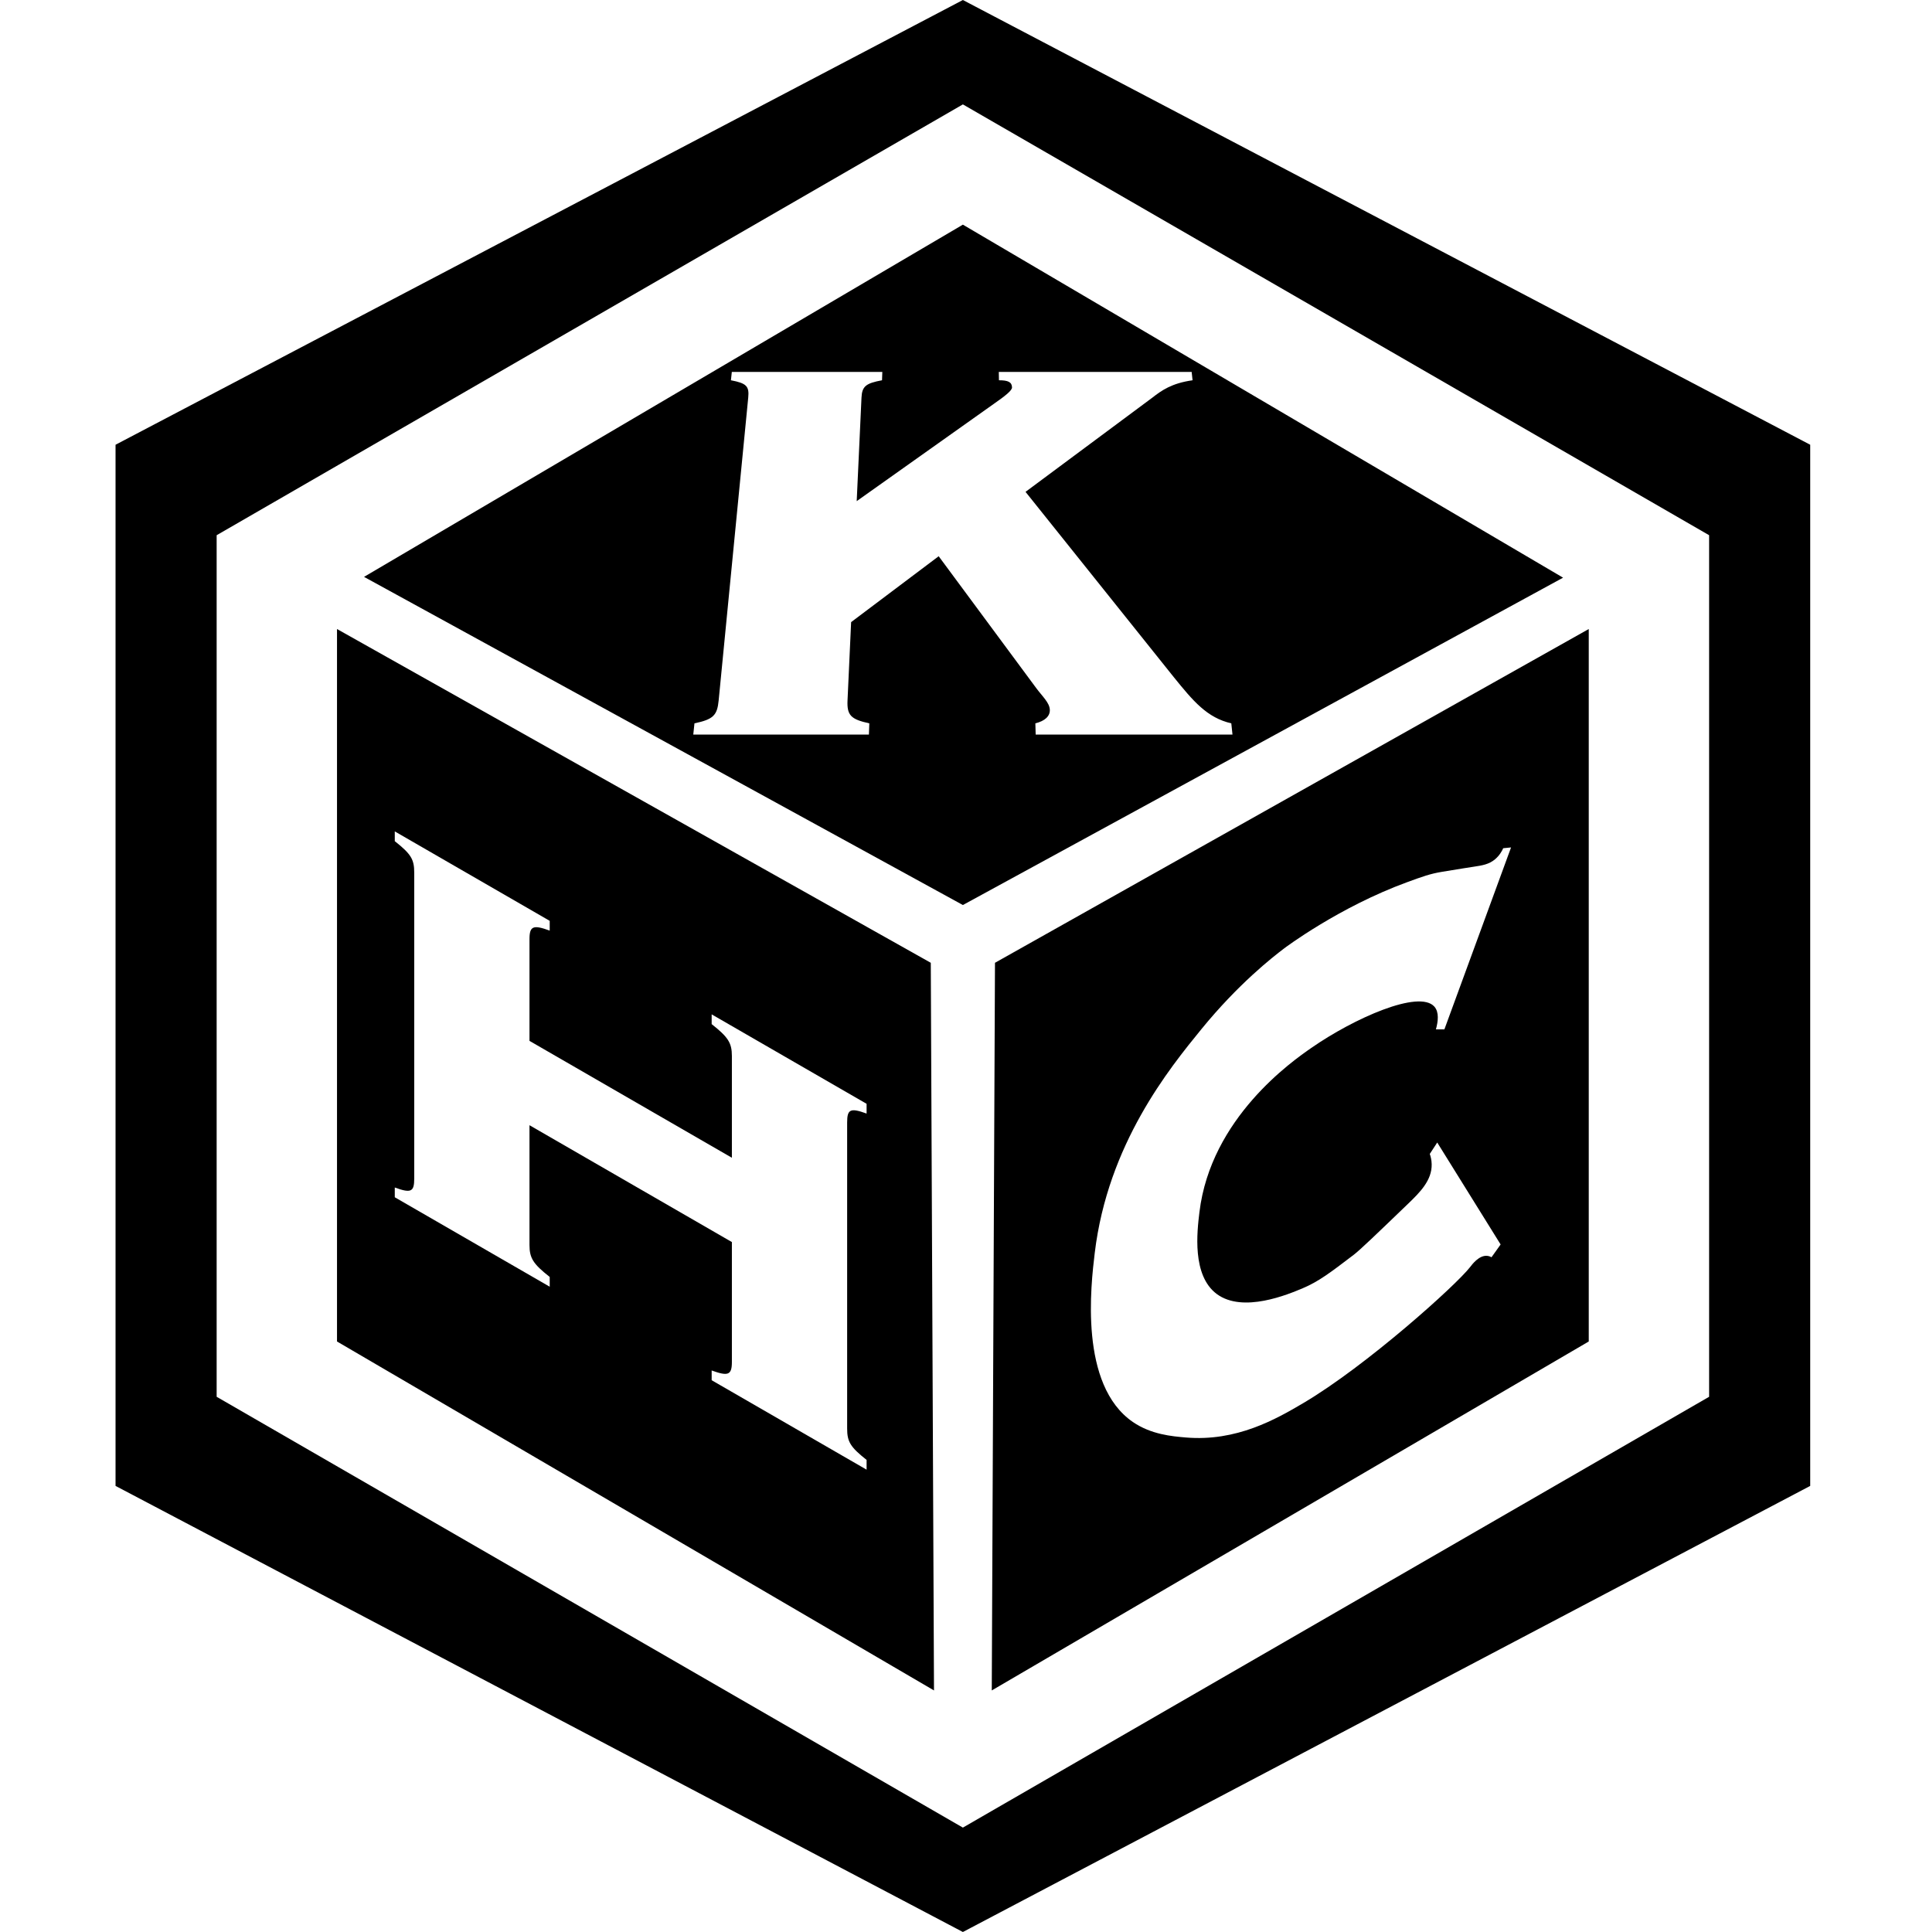
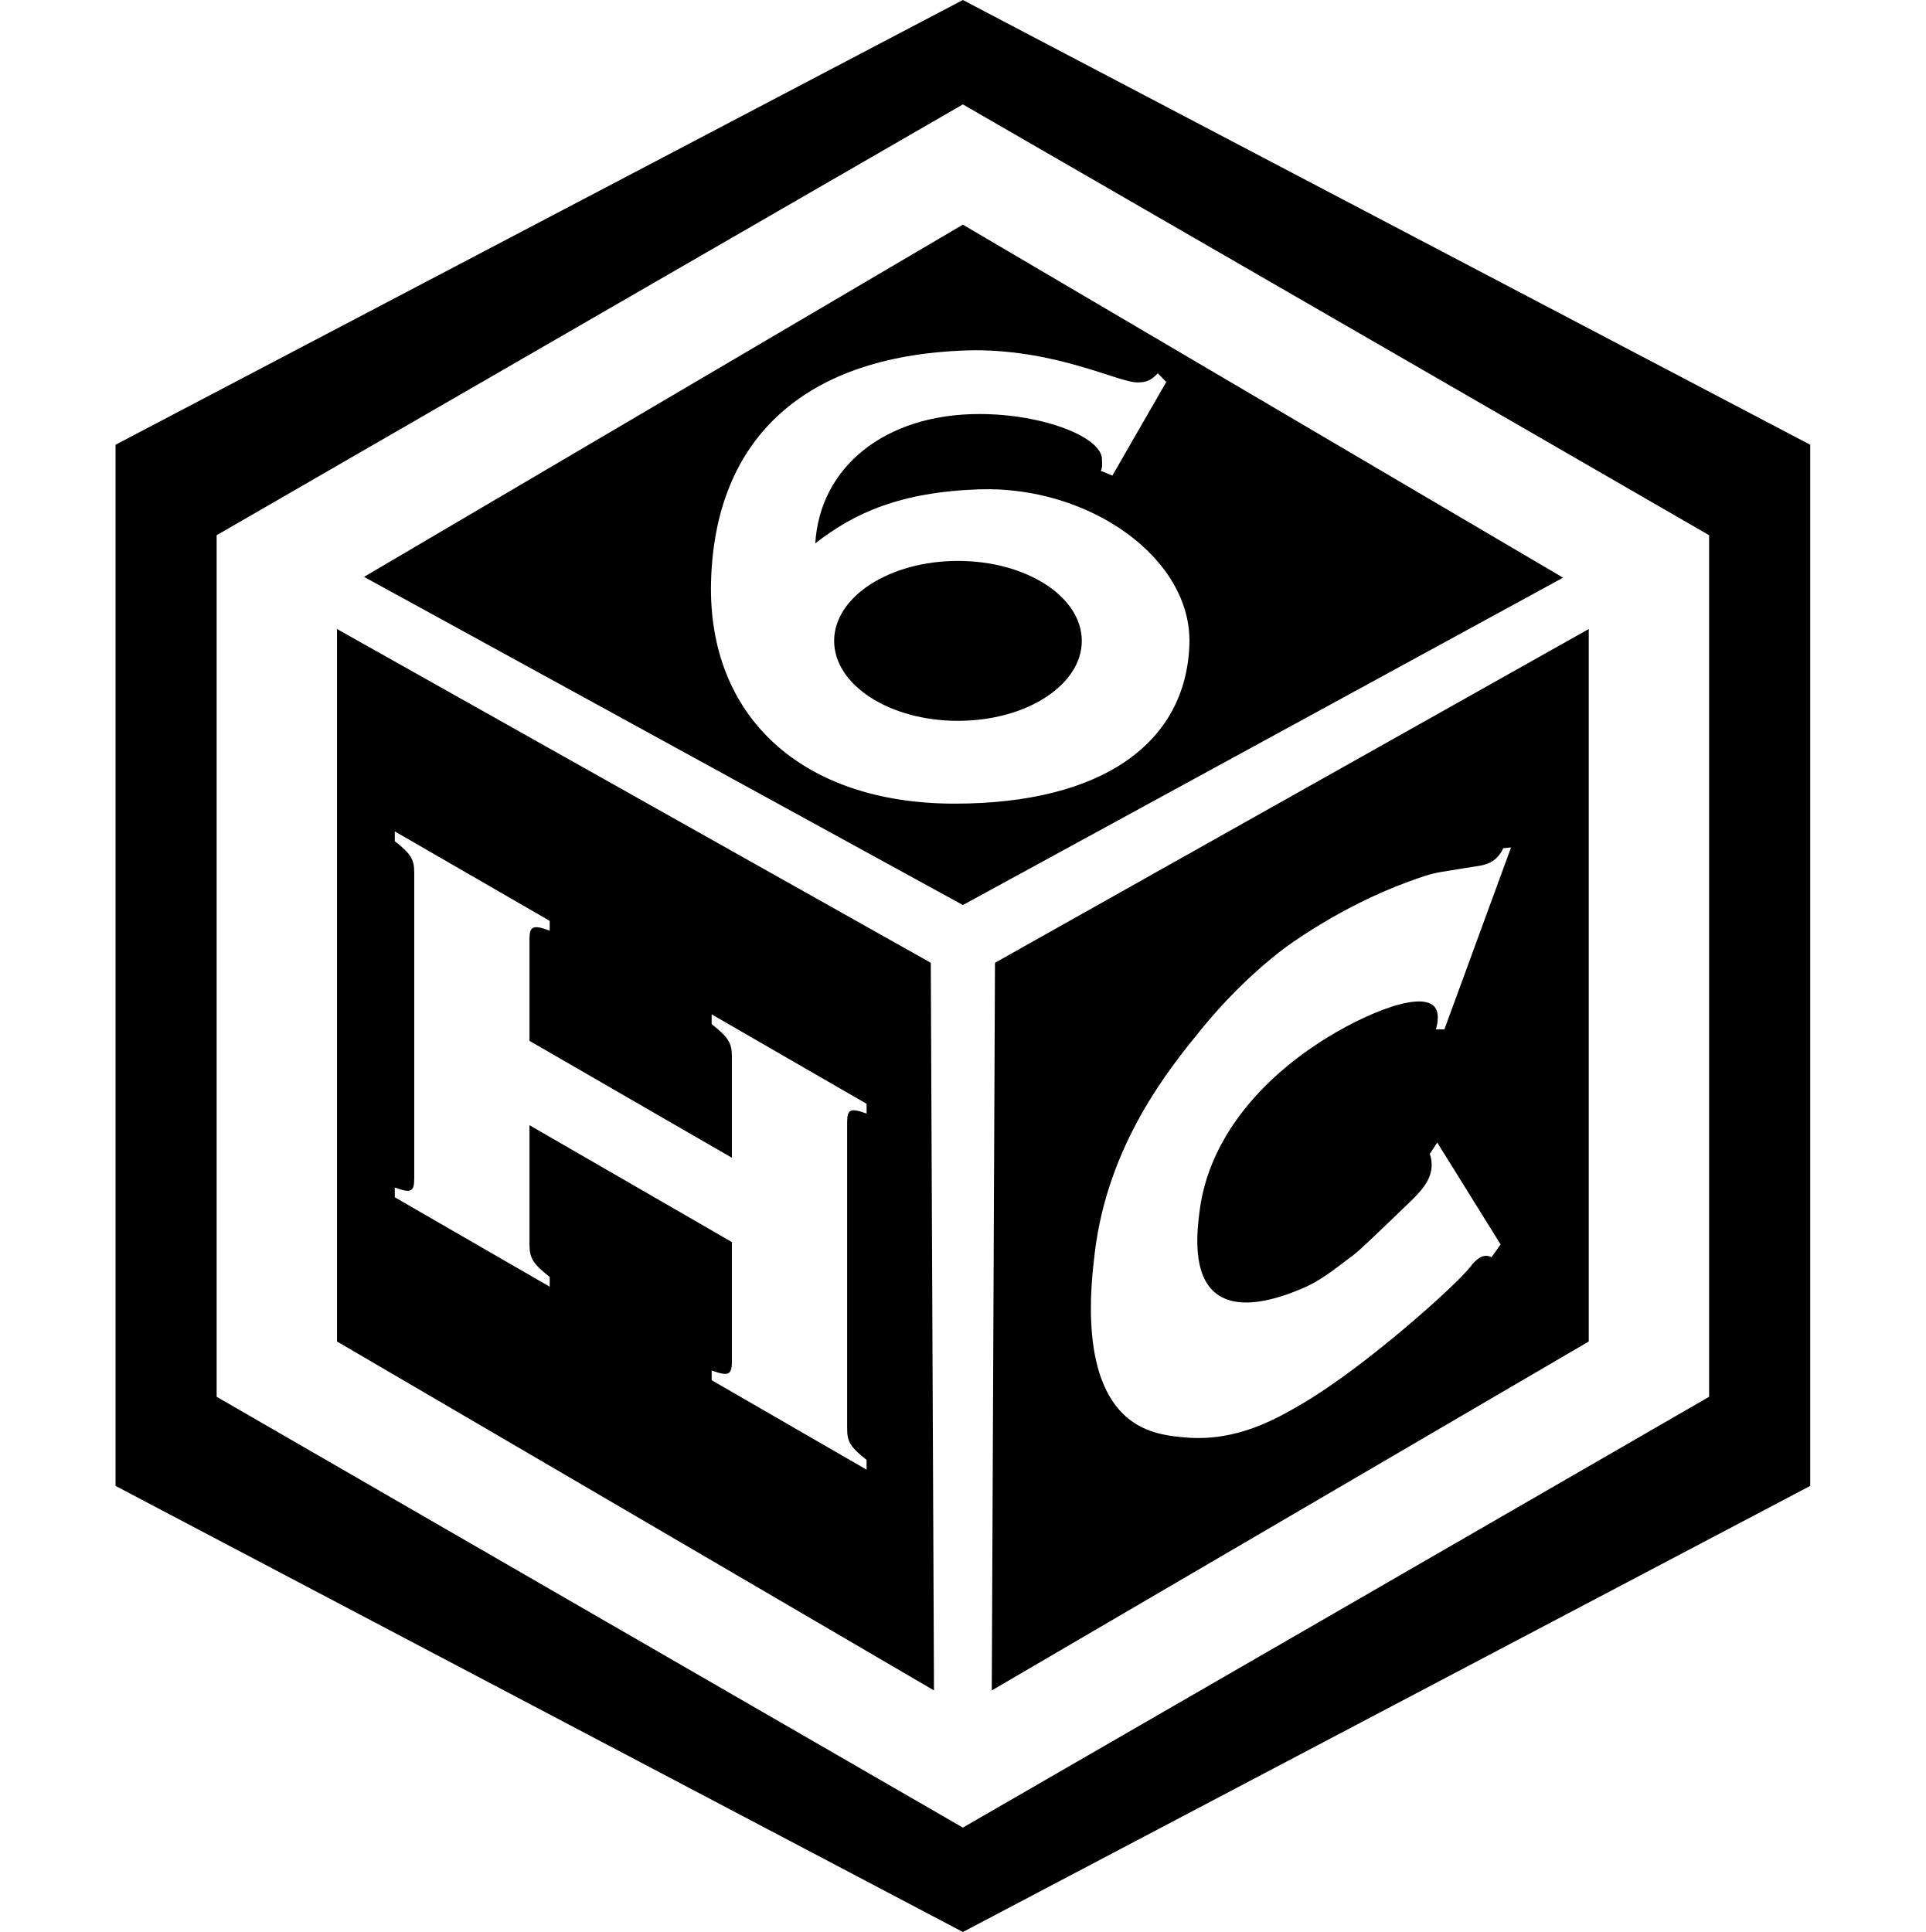
<svg xmlns="http://www.w3.org/2000/svg" id="Layer_1" version="1.1" viewBox="0 0 600 602">
  <path d="M290,300l-185-104v222l186,108.73-1-226.73ZM270,346.98c-5.09-1.86-6.06-1.33-6.06,2.79v95.33c0,4.12.97,5.77,6.06,9.8v3.04l-48.27-27.87v-3.04c5.09,1.85,6.3,1.47,6.3-2.66v-37.35l-63.06-36.41v37.35c0,4.12,1.21,5.91,6.3,9.93v3.04l-48.27-27.87v-3.04c5.09,1.86,6.06,1.33,6.06-2.79v-95.33c0-4.12-.97-5.77-6.06-9.8v-3.04l48.27,27.87v3.04c-5.09-1.85-6.3-1.47-6.3,2.66v31.7l63.06,36.42v-31.71c0-4.12-1.21-5.91-6.3-9.93v-3.04l48.27,27.87v3.04h0Z" />
-   <path d="M300,70l-186.58,109.75,186.58,102.25,187-102-187-110ZM322.58,225.39c2.99-.74,4.58-2.23,4.51-4.21-.07-2.21-2.31-4.16-4.28-6.83l-30.35-41.03-27.28,20.53-1.12,24.39c-.22,4.67,1.09,5.91,6.79,7.15l-.13,3.5h-54.72l.37-3.5c5.87-1.24,7.09-2.48,7.54-7.15l9.21-94.32c.35-3.57-.51-4.5-5.39-5.43l.28-2.6h46.89l-.09,2.6c-5.01.93-6.24,1.86-6.4,5.43l-1.49,32.23,42.76-30.34c3.54-2.46,5.65-4.15,5.63-5.09-.04-1.68-1.24-2.23-4.07-2.23l-.05-2.6h60.09l.28,2.6c-6.54.93-9.65,3.17-12.55,5.43l-39.49,29.34,46.18,57.72c6.07,7.5,10.37,12.67,17.93,14.41l.37,3.5h-61.32l-.1-3.5Z" />
+   <path d="M337.05,199.69c0,13.76-17.27,24.92-38.58,24.92s-38.58-11.16-38.58-24.92,17.28-24.91,38.58-24.91,38.58,11.15,38.58,24.91Z" />
+   <path d="M300,70l-186.58,109.75,186.58,102.25,187-102-187-110ZM297.42,250.41c-47.9,0-76.97-27.43-75.88-69.13,1.16-44.55,29.02-71.25,82.11-72.15,25.95,0,44.89,10.02,50.59,10.02,2.28,0,3.93-.15,6.5-2.82l2.63,2.69-16.79,29.17-3.61-1.48c.57-1.06.37-2.48.37-3.55,0-6.95-18.27-14.15-38.23-14.15-29.38,0-49.67,16.51-51.1,40.31,12.26-9.62,26.72-16,50.94-16.84,34.42-1.21,66.44,21.46,65.63,48.18-.93,30.49-26.67,49.75-73.16,49.75Z" />
  <path d="M310,300l-1,226.73,186-108.73v-222l-185,104h0ZM446.9,313.66c-4.75-5.38-25.05,3.62-38.36,12.88-5.88,4.08-31.3,21.78-34.84,51.18-.72,5.99-2.38,19.7,5.4,25.48,8.16,6.06,22.27.11,26.8-1.8,4.92-2.07,8.57-4.85,15.87-10.41,2.01-1.54,6.98-6.32,16.91-15.88,3.7-3.56,7.49-7.31,7.38-12.35-.03-1.36-.33-2.47-.59-3.2.77-1.19,1.55-2.38,2.32-3.56,6.58,10.59,13.16,21.18,19.75,31.77-.95,1.32-1.9,2.65-2.84,3.98-.25-.14-.73-.38-1.36-.44-2.56-.23-4.76,2.79-5.3,3.49-4.34,5.63-32.32,30.78-51.94,42.37-8.47,5-20.84,12.1-36.66,10.74-4.33-.37-10.77-.92-16.47-4.82-16.82-11.54-13.08-42.71-11.89-52.65,4.07-33.99,23.27-57.54,33.25-69.78,11.46-14.05,22.11-22.38,25.8-25.17,0,0,16.97-12.83,38.4-20.65,4.6-1.68,7.02-2.57,10.7-3.18,4.99-.84,9.9-1.59,9.9-1.59,2.65-.4,4.74-.71,6.67-2.32,1.36-1.14,2.12-2.49,2.55-3.45.81-.08,1.63-.16,2.44-.24-6.92,18.89-13.85,37.79-20.77,56.69h-2.64c.68-2.44,1.05-5.36-.48-7.09h0Z" />
  <path d="M300,0L36,138.58v324.42l264,139,264-139V138.58L300,0ZM532.5,435.23l-232.5,134.24-232.5-134.24V166.77L300,32.53l232.5,134.24v268.46h0Z" />
-   <path d="M315.31,120.72c-.04-1.68-1.24-2.23-4.07-2.23l-.05-2.6h60.09l.28,2.6c-6.54.93-9.65,3.17-12.55,5.43l-39.49,29.34,46.18,57.72c6.07,7.5,10.37,12.67,17.93,14.41l.37,3.5h-61.32l-.1-3.5c2.99-.74,4.58-2.23,4.51-4.21-.07-2.21-2.31-4.16-4.28-6.83l-30.35-41.03-27.28,20.53-1.12,24.39c-.22,4.67,1.09,5.91,6.79,7.15l-.13,3.5h-54.72l.37-3.5c5.87-1.24,7.09-2.48,7.54-7.15l9.21-94.32c.35-3.57-.51-4.5-5.39-5.43l.28-2.6h46.89l-.09,2.6c-5.01.93-6.24,1.86-6.4,5.43l-1.49,32.23,42.76-30.34c3.54-2.46,5.65-4.15,5.63-5.09Z" fill="none" />
</svg>
